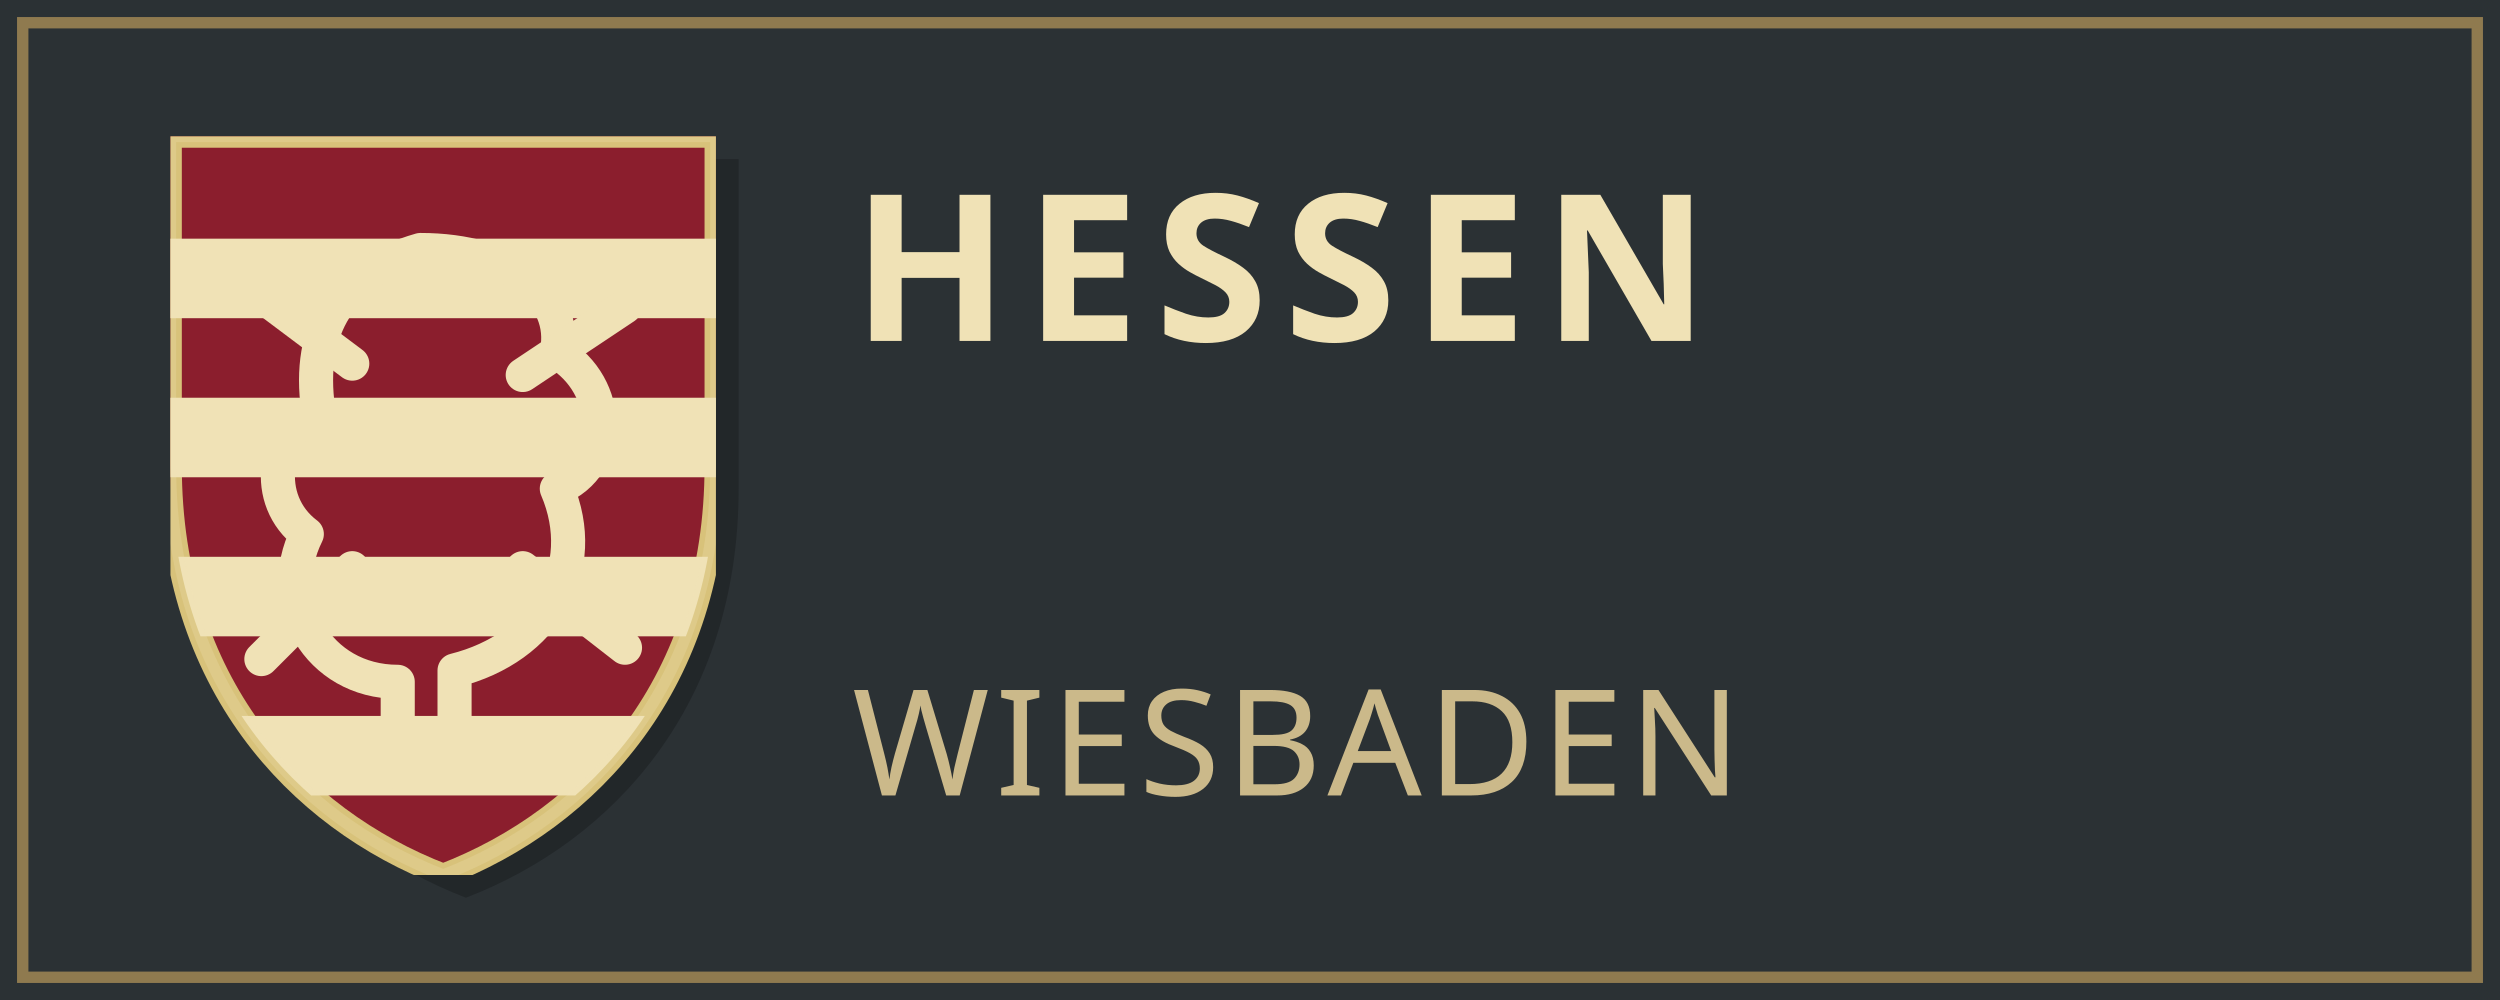
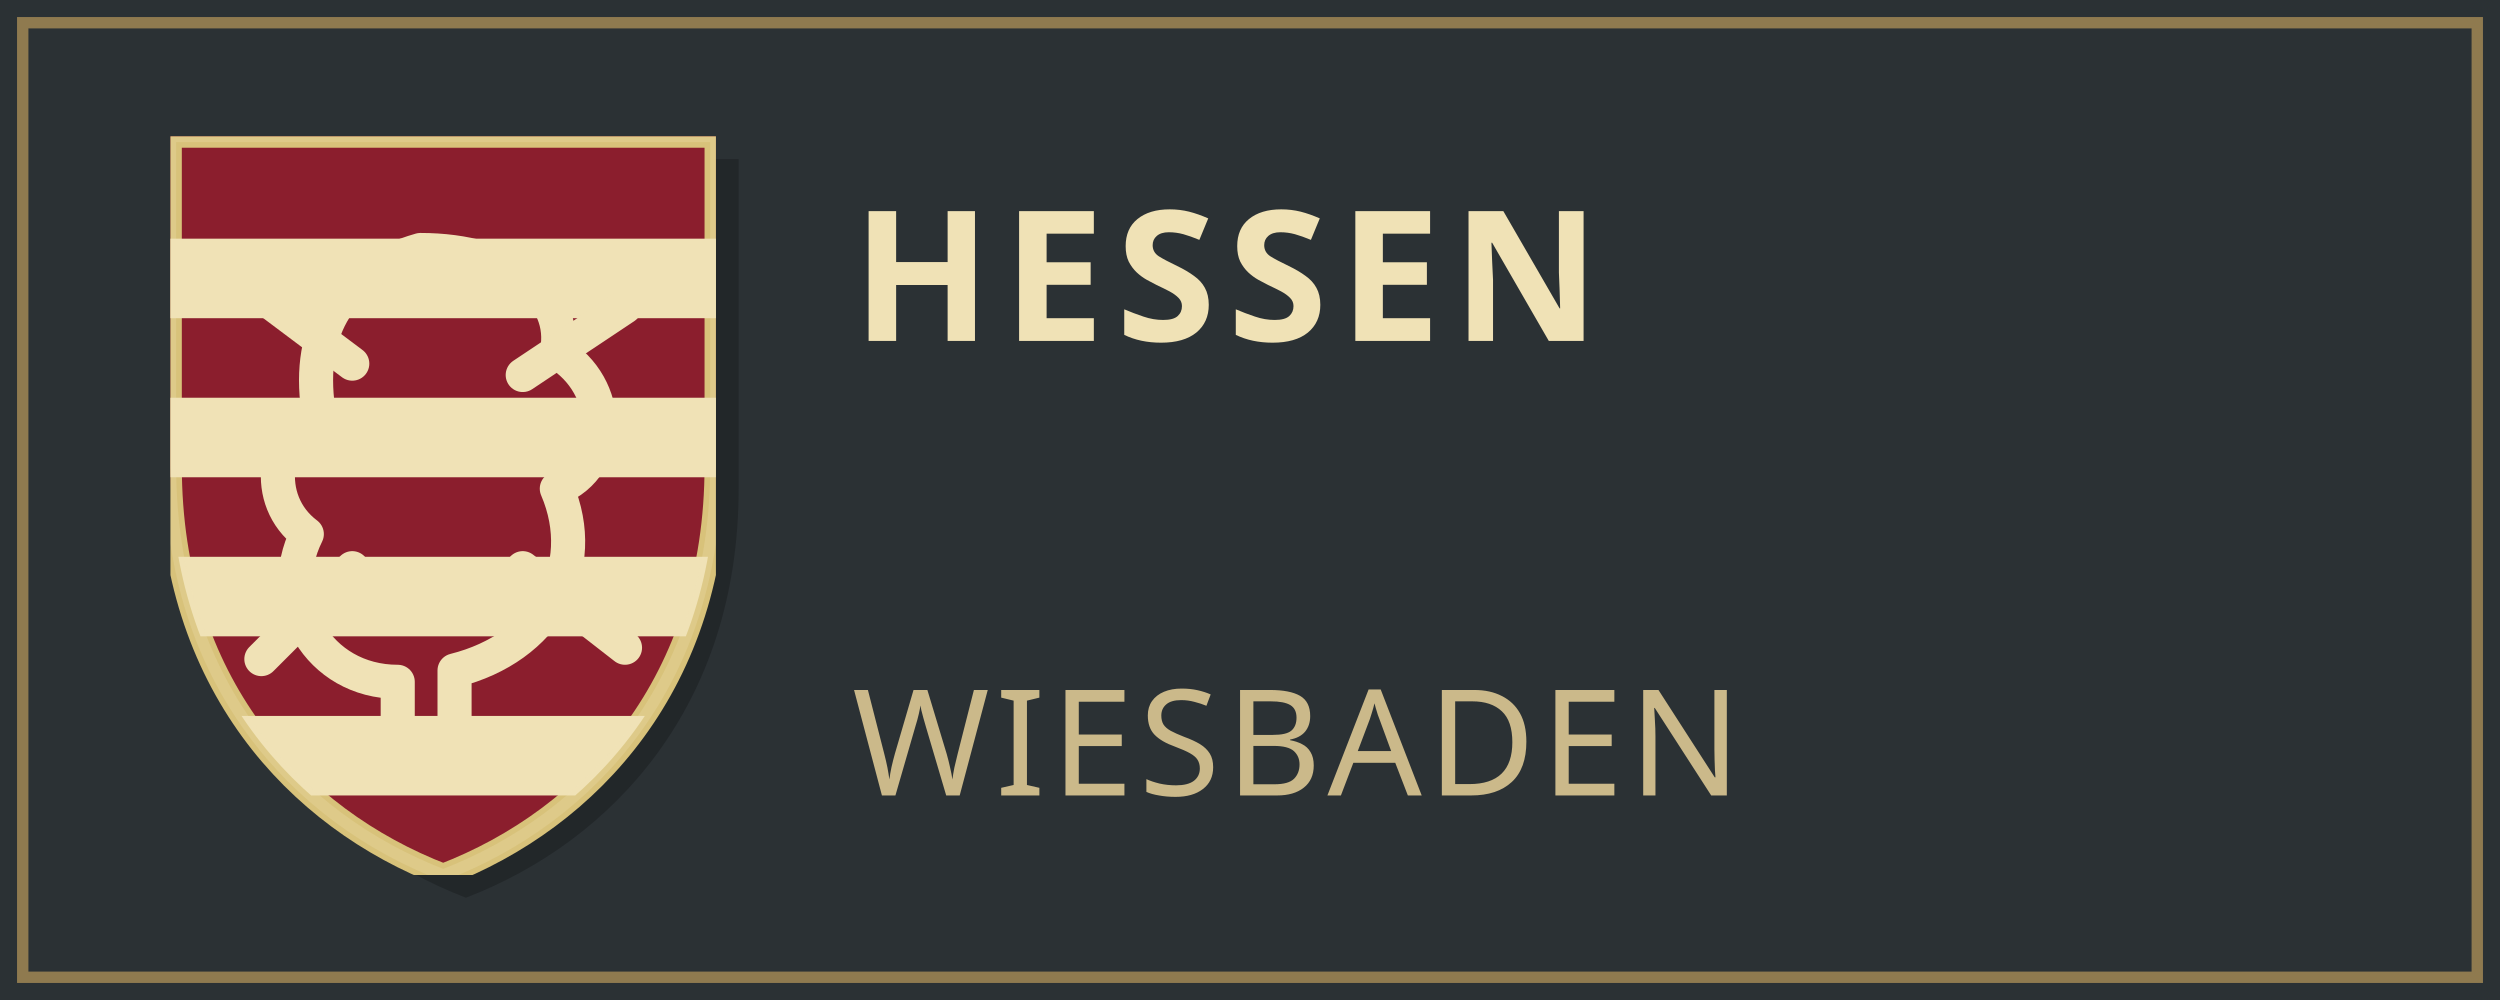
<svg xmlns="http://www.w3.org/2000/svg" width="220" height="88" viewBox="0 0 220 88">
  <defs>
    <symbol id="shield-base" viewBox="0 0 48 65">
      <path d="M0 0 H48 V29                C48 48 37 60 24 65                C11 60 0 48 0 29 Z" />
    </symbol>
    <symbol id="hessen-shield" viewBox="0 0 48 65">
      <use href="#shield-base" fill="#8B1E2D" stroke="#D8C27A" stroke-width="2" />
      <g clip-path="url(#shieldClip)">
        <rect x="0" y="9" width="48" height="7" fill="#F0E2B6" />
        <rect x="0" y="23" width="48" height="7" fill="#F0E2B6" />
        <rect x="0" y="37" width="48" height="7" fill="#F0E2B6" />
        <rect x="0" y="51" width="48" height="7" fill="#F0E2B6" />
        <path d="M22 10                  C15 12 12 17 13 24                  C9 26 8 32 12 35                  C9 41 13 48 20 48                  L20 56                  L25 56                  L25 47                  C33 45 37 38 34 31                  C39 29 39 22 34 19                  C35 14 30 10 22 10 Z" fill="none" stroke="#F0E2B6" stroke-width="3" stroke-linecap="round" stroke-linejoin="round" />
        <path d="M16 20 L8 14                  M31 21 L40 15                  M16 38 L8 46                  M31 38 L40 45" fill="none" stroke="#F0E2B6" stroke-width="3" stroke-linecap="round" />
      </g>
      <use href="#shield-base" fill="none" stroke="#F0E2B6" stroke-width="1" opacity="0.25" />
    </symbol>
    <clipPath id="shieldClip">
      <path d="M0 0 H48 V29                C48 48 37 60 24 65                C11 60 0 48 0 29 Z" />
    </clipPath>
  </defs>
  <rect x="0" y="0" width="220" height="88" fill="#2B3134" />
  <rect x="2" y="2" width="216" height="84" rx="0" fill="#2B3134" stroke="#8F7A4F" stroke-width="1" />
  <use href="#shield-base" x="17" y="14" width="48" height="65" fill="#111315" opacity="0.35" />
  <use href="#hessen-shield" x="15" y="12" width="48" height="65" />
-   <text x="75" y="30" font-family="Futura, 'Futura PT', 'Trebuchet MS', sans-serif" font-size="18" font-weight="700" letter-spacing="1.4" fill="#F0E2B6">
+   <text x="75" y="30" font-family="'D-DIN', 'DIN 1451', sans-serif" font-size="16" font-weight="700" letter-spacing="1" fill="#F0E2B6">
    HESSEN
  </text>
-   <text x="75" y="50" font-family="Futura, 'Futura PT', 'Trebuchet MS', sans-serif" font-size="18" font-weight="700" letter-spacing="1.4" fill="#F0E2B6">
+   <text x="75" y="50" font-family="'D-DIN', 'DIN 1451', sans-serif" font-size="16" font-weight="700" letter-spacing="1" fill="#F0E2B6">
    
  </text>
-   <text x="75" y="70" font-family="Futura, 'Futura PT', 'Trebuchet MS', sans-serif" font-size="13" font-weight="400" letter-spacing="0.5" fill="#CBB98A">
+   <text x="75" y="70" font-family="'D-DIN', 'DIN 1451', sans-serif" font-size="13" font-weight="400" letter-spacing="0.5" fill="#CBB98A">
    WIESBADEN
  </text>
</svg>
